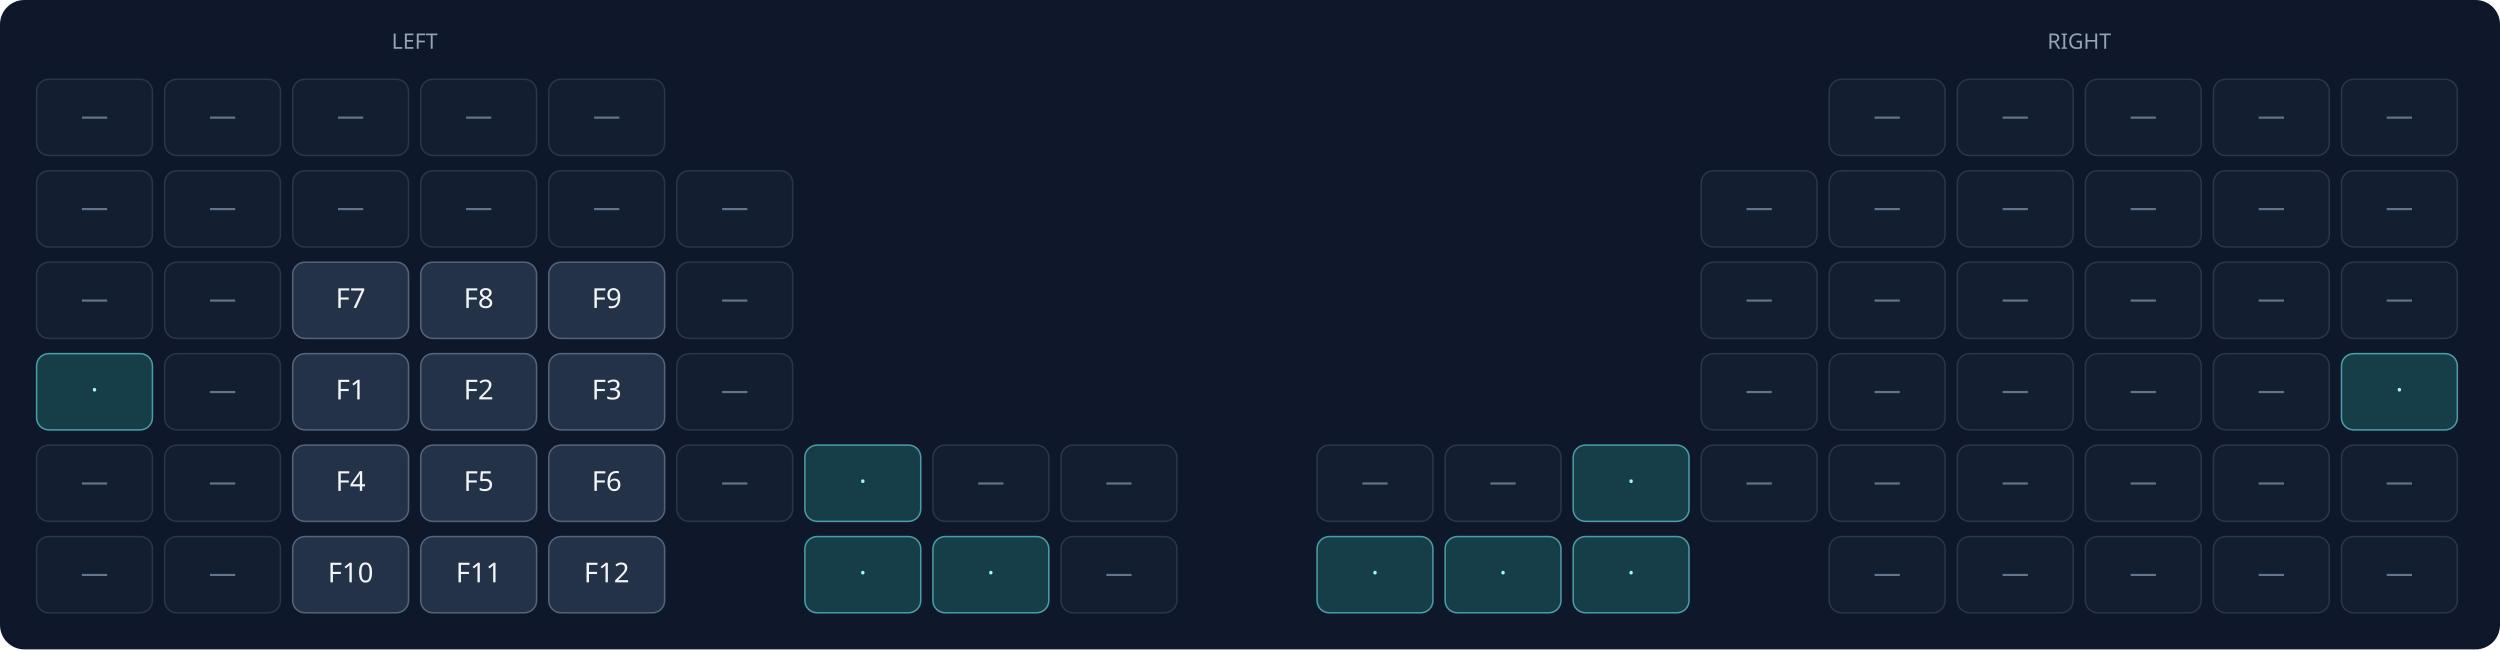
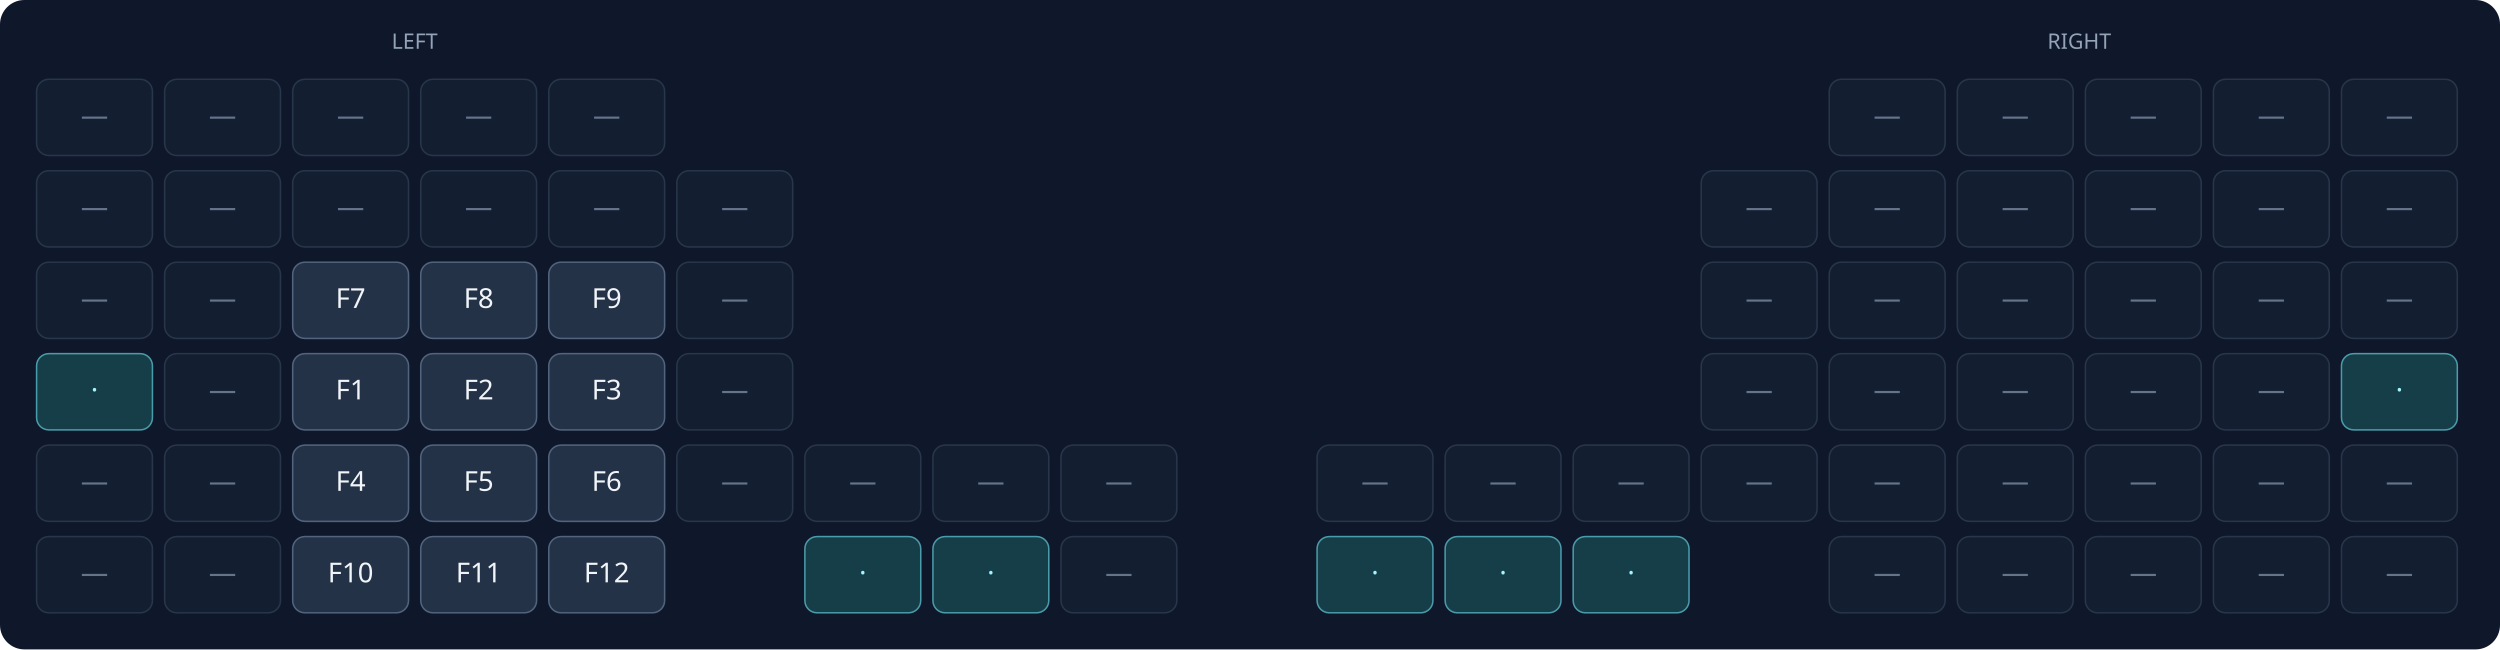
<svg xmlns="http://www.w3.org/2000/svg" width="1640" height="426" viewBox="0 0 1640 426" role="img" aria-labelledby="title desc">
  <rect width="1640" height="426" rx="16" fill="#0f172a" />
  <g font-family="system-ui, sans-serif" text-anchor="middle">
    <text x="272" y="32" fill="#94a3b8" font-size="14">LEFT</text>
    <text x="1364" y="32" fill="#94a3b8" font-size="14">RIGHT</text>
    <g data-position="0" data-binding="&amp;none">
      <rect x="24" y="52" width="76" height="50" rx="8" fill="#131e31" stroke="#28364b" />
      <text x="62" y="82" fill="#64748b" font-size="18">—</text>
    </g>
    <g data-position="1" data-binding="&amp;none">
      <rect x="108" y="52" width="76" height="50" rx="8" fill="#131e31" stroke="#28364b" />
      <text x="146" y="82" fill="#64748b" font-size="18">—</text>
    </g>
    <g data-position="2" data-binding="&amp;none">
      <rect x="192" y="52" width="76" height="50" rx="8" fill="#131e31" stroke="#28364b" />
      <text x="230" y="82" fill="#64748b" font-size="18">—</text>
    </g>
    <g data-position="3" data-binding="&amp;none">
      <rect x="276" y="52" width="76" height="50" rx="8" fill="#131e31" stroke="#28364b" />
      <text x="314" y="82" fill="#64748b" font-size="18">—</text>
    </g>
    <g data-position="4" data-binding="&amp;none">
      <rect x="360" y="52" width="76" height="50" rx="8" fill="#131e31" stroke="#28364b" />
      <text x="398" y="82" fill="#64748b" font-size="18">—</text>
    </g>
    <g data-position="5" data-binding="&amp;none">
      <rect x="1200" y="52" width="76" height="50" rx="8" fill="#131e31" stroke="#28364b" />
      <text x="1238" y="82" fill="#64748b" font-size="18">—</text>
    </g>
    <g data-position="6" data-binding="&amp;none">
      <rect x="1284" y="52" width="76" height="50" rx="8" fill="#131e31" stroke="#28364b" />
      <text x="1322" y="82" fill="#64748b" font-size="18">—</text>
    </g>
    <g data-position="7" data-binding="&amp;none">
      <rect x="1368" y="52" width="76" height="50" rx="8" fill="#131e31" stroke="#28364b" />
      <text x="1406" y="82" fill="#64748b" font-size="18">—</text>
    </g>
    <g data-position="8" data-binding="&amp;none">
      <rect x="1452" y="52" width="76" height="50" rx="8" fill="#131e31" stroke="#28364b" />
      <text x="1490" y="82" fill="#64748b" font-size="18">—</text>
    </g>
    <g data-position="9" data-binding="&amp;none">
      <rect x="1536" y="52" width="76" height="50" rx="8" fill="#131e31" stroke="#28364b" />
      <text x="1574" y="82" fill="#64748b" font-size="18">—</text>
    </g>
    <g data-position="10" data-binding="&amp;none">
      <rect x="24" y="112" width="76" height="50" rx="8" fill="#131e31" stroke="#28364b" />
      <text x="62" y="142" fill="#64748b" font-size="18">—</text>
    </g>
    <g data-position="11" data-binding="&amp;none">
      <rect x="108" y="112" width="76" height="50" rx="8" fill="#131e31" stroke="#28364b" />
      <text x="146" y="142" fill="#64748b" font-size="18">—</text>
    </g>
    <g data-position="12" data-binding="&amp;none">
      <rect x="192" y="112" width="76" height="50" rx="8" fill="#131e31" stroke="#28364b" />
      <text x="230" y="142" fill="#64748b" font-size="18">—</text>
    </g>
    <g data-position="13" data-binding="&amp;none">
      <rect x="276" y="112" width="76" height="50" rx="8" fill="#131e31" stroke="#28364b" />
      <text x="314" y="142" fill="#64748b" font-size="18">—</text>
    </g>
    <g data-position="14" data-binding="&amp;none">
      <rect x="360" y="112" width="76" height="50" rx="8" fill="#131e31" stroke="#28364b" />
      <text x="398" y="142" fill="#64748b" font-size="18">—</text>
    </g>
    <g data-position="15" data-binding="&amp;none">
      <rect x="444" y="112" width="76" height="50" rx="8" fill="#131e31" stroke="#28364b" />
      <text x="482" y="142" fill="#64748b" font-size="18">—</text>
    </g>
    <g data-position="16" data-binding="&amp;none">
      <rect x="1116" y="112" width="76" height="50" rx="8" fill="#131e31" stroke="#28364b" />
      <text x="1154" y="142" fill="#64748b" font-size="18">—</text>
    </g>
    <g data-position="17" data-binding="&amp;none">
      <rect x="1200" y="112" width="76" height="50" rx="8" fill="#131e31" stroke="#28364b" />
      <text x="1238" y="142" fill="#64748b" font-size="18">—</text>
    </g>
    <g data-position="18" data-binding="&amp;none">
      <rect x="1284" y="112" width="76" height="50" rx="8" fill="#131e31" stroke="#28364b" />
      <text x="1322" y="142" fill="#64748b" font-size="18">—</text>
    </g>
    <g data-position="19" data-binding="&amp;none">
      <rect x="1368" y="112" width="76" height="50" rx="8" fill="#131e31" stroke="#28364b" />
      <text x="1406" y="142" fill="#64748b" font-size="18">—</text>
    </g>
    <g data-position="20" data-binding="&amp;none">
      <rect x="1452" y="112" width="76" height="50" rx="8" fill="#131e31" stroke="#28364b" />
      <text x="1490" y="142" fill="#64748b" font-size="18">—</text>
    </g>
    <g data-position="21" data-binding="&amp;none">
      <rect x="1536" y="112" width="76" height="50" rx="8" fill="#131e31" stroke="#28364b" />
      <text x="1574" y="142" fill="#64748b" font-size="18">—</text>
    </g>
    <g data-position="22" data-binding="&amp;none">
      <rect x="24" y="172" width="76" height="50" rx="8" fill="#131e31" stroke="#28364b" />
      <text x="62" y="202" fill="#64748b" font-size="18">—</text>
    </g>
    <g data-position="23" data-binding="&amp;none">
      <rect x="108" y="172" width="76" height="50" rx="8" fill="#131e31" stroke="#28364b" />
      <text x="146" y="202" fill="#64748b" font-size="18">—</text>
    </g>
    <g data-position="24" data-binding="&amp;kp F7">
      <rect x="192" y="172" width="76" height="50" rx="8" fill="#243247" stroke="#52647d" />
      <text x="230" y="202" fill="#f1f5f9" font-size="18">F7</text>
    </g>
    <g data-position="25" data-binding="&amp;kp F8">
      <rect x="276" y="172" width="76" height="50" rx="8" fill="#243247" stroke="#52647d" />
      <text x="314" y="202" fill="#f1f5f9" font-size="18">F8</text>
    </g>
    <g data-position="26" data-binding="&amp;kp F9">
      <rect x="360" y="172" width="76" height="50" rx="8" fill="#243247" stroke="#52647d" />
      <text x="398" y="202" fill="#f1f5f9" font-size="18">F9</text>
    </g>
    <g data-position="27" data-binding="&amp;none">
      <rect x="444" y="172" width="76" height="50" rx="8" fill="#131e31" stroke="#28364b" />
      <text x="482" y="202" fill="#64748b" font-size="18">—</text>
    </g>
    <g data-position="28" data-binding="&amp;none">
      <rect x="1116" y="172" width="76" height="50" rx="8" fill="#131e31" stroke="#28364b" />
      <text x="1154" y="202" fill="#64748b" font-size="18">—</text>
    </g>
    <g data-position="29" data-binding="&amp;none">
      <rect x="1200" y="172" width="76" height="50" rx="8" fill="#131e31" stroke="#28364b" />
      <text x="1238" y="202" fill="#64748b" font-size="18">—</text>
    </g>
    <g data-position="30" data-binding="&amp;none">
      <rect x="1284" y="172" width="76" height="50" rx="8" fill="#131e31" stroke="#28364b" />
      <text x="1322" y="202" fill="#64748b" font-size="18">—</text>
    </g>
    <g data-position="31" data-binding="&amp;none">
      <rect x="1368" y="172" width="76" height="50" rx="8" fill="#131e31" stroke="#28364b" />
      <text x="1406" y="202" fill="#64748b" font-size="18">—</text>
    </g>
    <g data-position="32" data-binding="&amp;none">
      <rect x="1452" y="172" width="76" height="50" rx="8" fill="#131e31" stroke="#28364b" />
      <text x="1490" y="202" fill="#64748b" font-size="18">—</text>
    </g>
    <g data-position="33" data-binding="&amp;none">
      <rect x="1536" y="172" width="76" height="50" rx="8" fill="#131e31" stroke="#28364b" />
      <text x="1574" y="202" fill="#64748b" font-size="18">—</text>
    </g>
    <g data-position="34" data-binding="&amp;trans">
      <rect x="24" y="232" width="76" height="50" rx="8" fill="#153e48" stroke="#4b9caa" />
      <text x="62" y="262" fill="#a5f3fc" font-size="18">·</text>
    </g>
    <g data-position="35" data-binding="&amp;none">
      <rect x="108" y="232" width="76" height="50" rx="8" fill="#131e31" stroke="#28364b" />
      <text x="146" y="262" fill="#64748b" font-size="18">—</text>
    </g>
    <g data-position="36" data-binding="&amp;kp F1">
      <rect x="192" y="232" width="76" height="50" rx="8" fill="#243247" stroke="#52647d" />
      <text x="230" y="262" fill="#f1f5f9" font-size="18">F1</text>
    </g>
    <g data-position="37" data-binding="&amp;kp F2">
      <rect x="276" y="232" width="76" height="50" rx="8" fill="#243247" stroke="#52647d" />
      <text x="314" y="262" fill="#f1f5f9" font-size="18">F2</text>
    </g>
    <g data-position="38" data-binding="&amp;kp F3">
      <rect x="360" y="232" width="76" height="50" rx="8" fill="#243247" stroke="#52647d" />
      <text x="398" y="262" fill="#f1f5f9" font-size="18">F3</text>
    </g>
    <g data-position="39" data-binding="&amp;none">
      <rect x="444" y="232" width="76" height="50" rx="8" fill="#131e31" stroke="#28364b" />
      <text x="482" y="262" fill="#64748b" font-size="18">—</text>
    </g>
    <g data-position="40" data-binding="&amp;none">
      <rect x="1116" y="232" width="76" height="50" rx="8" fill="#131e31" stroke="#28364b" />
      <text x="1154" y="262" fill="#64748b" font-size="18">—</text>
    </g>
    <g data-position="41" data-binding="&amp;none">
      <rect x="1200" y="232" width="76" height="50" rx="8" fill="#131e31" stroke="#28364b" />
      <text x="1238" y="262" fill="#64748b" font-size="18">—</text>
    </g>
    <g data-position="42" data-binding="&amp;none">
      <rect x="1284" y="232" width="76" height="50" rx="8" fill="#131e31" stroke="#28364b" />
      <text x="1322" y="262" fill="#64748b" font-size="18">—</text>
    </g>
    <g data-position="43" data-binding="&amp;none">
      <rect x="1368" y="232" width="76" height="50" rx="8" fill="#131e31" stroke="#28364b" />
      <text x="1406" y="262" fill="#64748b" font-size="18">—</text>
    </g>
    <g data-position="44" data-binding="&amp;none">
      <rect x="1452" y="232" width="76" height="50" rx="8" fill="#131e31" stroke="#28364b" />
      <text x="1490" y="262" fill="#64748b" font-size="18">—</text>
    </g>
    <g data-position="45" data-binding="&amp;trans">
      <rect x="1536" y="232" width="76" height="50" rx="8" fill="#153e48" stroke="#4b9caa" />
      <text x="1574" y="262" fill="#a5f3fc" font-size="18">·</text>
    </g>
    <g data-position="46" data-binding="&amp;none">
      <rect x="24" y="292" width="76" height="50" rx="8" fill="#131e31" stroke="#28364b" />
      <text x="62" y="322" fill="#64748b" font-size="18">—</text>
    </g>
    <g data-position="47" data-binding="&amp;none">
      <rect x="108" y="292" width="76" height="50" rx="8" fill="#131e31" stroke="#28364b" />
      <text x="146" y="322" fill="#64748b" font-size="18">—</text>
    </g>
    <g data-position="48" data-binding="&amp;kp F4">
      <rect x="192" y="292" width="76" height="50" rx="8" fill="#243247" stroke="#52647d" />
      <text x="230" y="322" fill="#f1f5f9" font-size="18">F4</text>
    </g>
    <g data-position="49" data-binding="&amp;kp F5">
      <rect x="276" y="292" width="76" height="50" rx="8" fill="#243247" stroke="#52647d" />
      <text x="314" y="322" fill="#f1f5f9" font-size="18">F5</text>
    </g>
    <g data-position="50" data-binding="&amp;kp F6">
      <rect x="360" y="292" width="76" height="50" rx="8" fill="#243247" stroke="#52647d" />
      <text x="398" y="322" fill="#f1f5f9" font-size="18">F6</text>
    </g>
    <g data-position="51" data-binding="&amp;none">
      <rect x="444" y="292" width="76" height="50" rx="8" fill="#131e31" stroke="#28364b" />
      <text x="482" y="322" fill="#64748b" font-size="18">—</text>
    </g>
-     <g data-position="52" data-binding="&amp;trans">
-       <rect x="528" y="292" width="76" height="50" rx="8" fill="#153e48" stroke="#4b9caa" />
-       <text x="566" y="322" fill="#a5f3fc" font-size="18">·</text>
+     <g data-position="52" data-binding="&amp;none">
+       <rect x="528" y="292" width="76" height="50" rx="8" fill="#131e31" stroke="#28364b" />
+       <text x="566" y="322" fill="#64748b" font-size="18">—</text>
    </g>
    <g data-position="53" data-binding="&amp;none">
      <rect x="612" y="292" width="76" height="50" rx="8" fill="#131e31" stroke="#28364b" />
      <text x="650" y="322" fill="#64748b" font-size="18">—</text>
    </g>
    <g data-position="54" data-binding="&amp;none">
      <rect x="696" y="292" width="76" height="50" rx="8" fill="#131e31" stroke="#28364b" />
      <text x="734" y="322" fill="#64748b" font-size="18">—</text>
    </g>
    <g data-position="55" data-binding="&amp;none">
      <rect x="864" y="292" width="76" height="50" rx="8" fill="#131e31" stroke="#28364b" />
      <text x="902" y="322" fill="#64748b" font-size="18">—</text>
    </g>
    <g data-position="56" data-binding="&amp;none">
      <rect x="948" y="292" width="76" height="50" rx="8" fill="#131e31" stroke="#28364b" />
      <text x="986" y="322" fill="#64748b" font-size="18">—</text>
    </g>
-     <g data-position="57" data-binding="&amp;trans">
-       <rect x="1032" y="292" width="76" height="50" rx="8" fill="#153e48" stroke="#4b9caa" />
-       <text x="1070" y="322" fill="#a5f3fc" font-size="18">·</text>
+     <g data-position="57" data-binding="&amp;none">
+       <rect x="1032" y="292" width="76" height="50" rx="8" fill="#131e31" stroke="#28364b" />
+       <text x="1070" y="322" fill="#64748b" font-size="18">—</text>
    </g>
    <g data-position="58" data-binding="&amp;none">
      <rect x="1116" y="292" width="76" height="50" rx="8" fill="#131e31" stroke="#28364b" />
      <text x="1154" y="322" fill="#64748b" font-size="18">—</text>
    </g>
    <g data-position="59" data-binding="&amp;none">
      <rect x="1200" y="292" width="76" height="50" rx="8" fill="#131e31" stroke="#28364b" />
      <text x="1238" y="322" fill="#64748b" font-size="18">—</text>
    </g>
    <g data-position="60" data-binding="&amp;none">
      <rect x="1284" y="292" width="76" height="50" rx="8" fill="#131e31" stroke="#28364b" />
      <text x="1322" y="322" fill="#64748b" font-size="18">—</text>
    </g>
    <g data-position="61" data-binding="&amp;none">
      <rect x="1368" y="292" width="76" height="50" rx="8" fill="#131e31" stroke="#28364b" />
      <text x="1406" y="322" fill="#64748b" font-size="18">—</text>
    </g>
    <g data-position="62" data-binding="&amp;none">
      <rect x="1452" y="292" width="76" height="50" rx="8" fill="#131e31" stroke="#28364b" />
      <text x="1490" y="322" fill="#64748b" font-size="18">—</text>
    </g>
    <g data-position="63" data-binding="&amp;none">
      <rect x="1536" y="292" width="76" height="50" rx="8" fill="#131e31" stroke="#28364b" />
      <text x="1574" y="322" fill="#64748b" font-size="18">—</text>
    </g>
    <g data-position="64" data-binding="&amp;none">
      <rect x="24" y="352" width="76" height="50" rx="8" fill="#131e31" stroke="#28364b" />
      <text x="62" y="382" fill="#64748b" font-size="18">—</text>
    </g>
    <g data-position="65" data-binding="&amp;none">
      <rect x="108" y="352" width="76" height="50" rx="8" fill="#131e31" stroke="#28364b" />
      <text x="146" y="382" fill="#64748b" font-size="18">—</text>
    </g>
    <g data-position="66" data-binding="&amp;kp F10">
      <rect x="192" y="352" width="76" height="50" rx="8" fill="#243247" stroke="#52647d" />
      <text x="230" y="382" fill="#f1f5f9" font-size="18">F10</text>
    </g>
    <g data-position="67" data-binding="&amp;kp F11">
      <rect x="276" y="352" width="76" height="50" rx="8" fill="#243247" stroke="#52647d" />
      <text x="314" y="382" fill="#f1f5f9" font-size="18">F11</text>
    </g>
    <g data-position="68" data-binding="&amp;kp F12">
      <rect x="360" y="352" width="76" height="50" rx="8" fill="#243247" stroke="#52647d" />
      <text x="398" y="382" fill="#f1f5f9" font-size="18">F12</text>
    </g>
    <g data-position="69" data-binding="&amp;trans">
      <rect x="528" y="352" width="76" height="50" rx="8" fill="#153e48" stroke="#4b9caa" />
      <text x="566" y="382" fill="#a5f3fc" font-size="18">·</text>
    </g>
    <g data-position="70" data-binding="&amp;trans">
      <rect x="612" y="352" width="76" height="50" rx="8" fill="#153e48" stroke="#4b9caa" />
      <text x="650" y="382" fill="#a5f3fc" font-size="18">·</text>
    </g>
    <g data-position="71" data-binding="&amp;none">
      <rect x="696" y="352" width="76" height="50" rx="8" fill="#131e31" stroke="#28364b" />
      <text x="734" y="382" fill="#64748b" font-size="18">—</text>
    </g>
    <g data-position="72" data-binding="&amp;trans">
      <rect x="864" y="352" width="76" height="50" rx="8" fill="#153e48" stroke="#4b9caa" />
      <text x="902" y="382" fill="#a5f3fc" font-size="18">·</text>
    </g>
    <g data-position="73" data-binding="&amp;trans">
      <rect x="948" y="352" width="76" height="50" rx="8" fill="#153e48" stroke="#4b9caa" />
      <text x="986" y="382" fill="#a5f3fc" font-size="18">·</text>
    </g>
    <g data-position="74" data-binding="&amp;trans">
      <rect x="1032" y="352" width="76" height="50" rx="8" fill="#153e48" stroke="#4b9caa" />
      <text x="1070" y="382" fill="#a5f3fc" font-size="18">·</text>
    </g>
    <g data-position="75" data-binding="&amp;none">
      <rect x="1200" y="352" width="76" height="50" rx="8" fill="#131e31" stroke="#28364b" />
      <text x="1238" y="382" fill="#64748b" font-size="18">—</text>
    </g>
    <g data-position="76" data-binding="&amp;none">
      <rect x="1284" y="352" width="76" height="50" rx="8" fill="#131e31" stroke="#28364b" />
      <text x="1322" y="382" fill="#64748b" font-size="18">—</text>
    </g>
    <g data-position="77" data-binding="&amp;none">
      <rect x="1368" y="352" width="76" height="50" rx="8" fill="#131e31" stroke="#28364b" />
      <text x="1406" y="382" fill="#64748b" font-size="18">—</text>
    </g>
    <g data-position="78" data-binding="&amp;none">
      <rect x="1452" y="352" width="76" height="50" rx="8" fill="#131e31" stroke="#28364b" />
      <text x="1490" y="382" fill="#64748b" font-size="18">—</text>
    </g>
    <g data-position="79" data-binding="&amp;none">
      <rect x="1536" y="352" width="76" height="50" rx="8" fill="#131e31" stroke="#28364b" />
      <text x="1574" y="382" fill="#64748b" font-size="18">—</text>
    </g>
  </g>
</svg>
